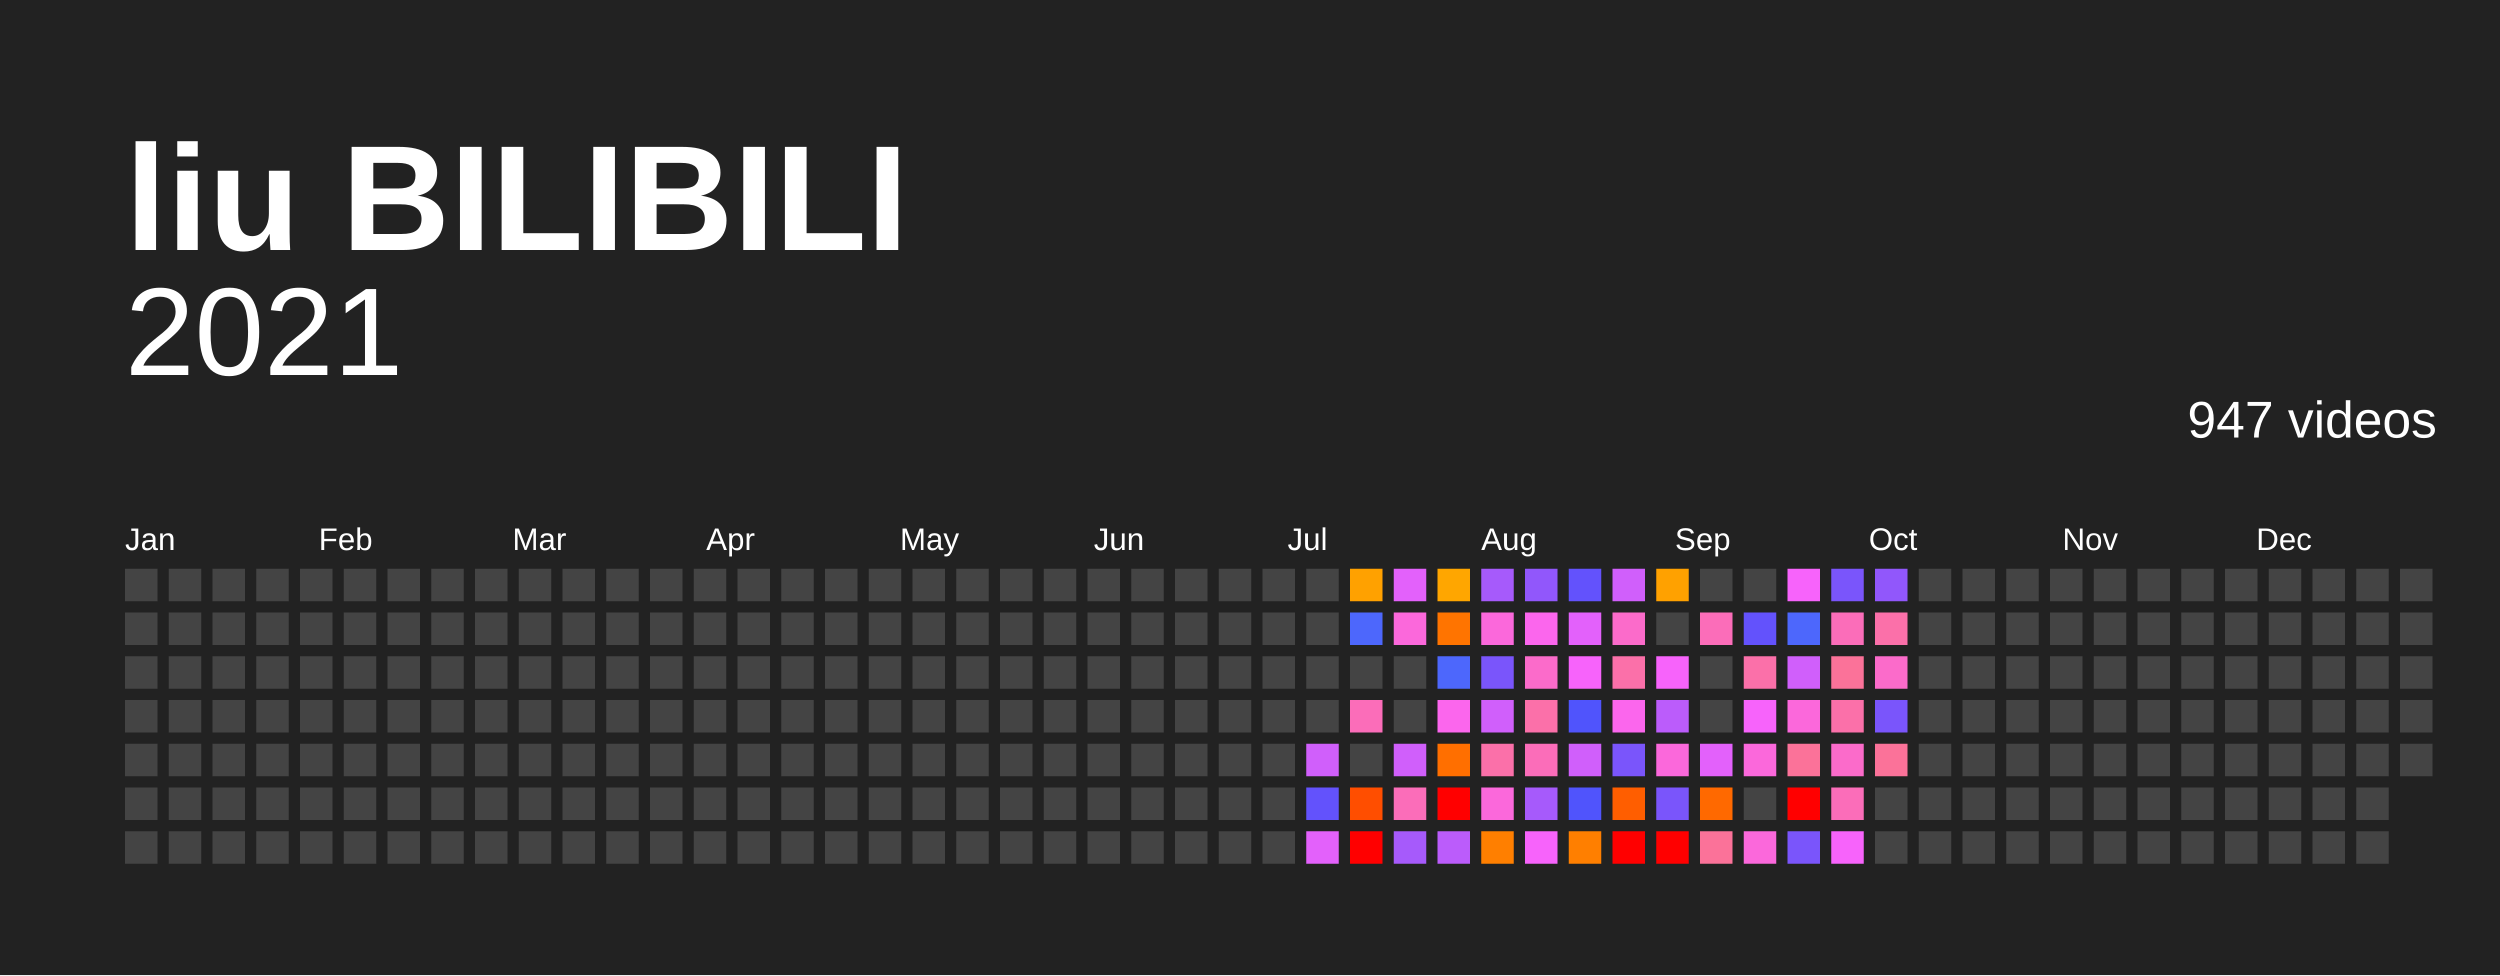
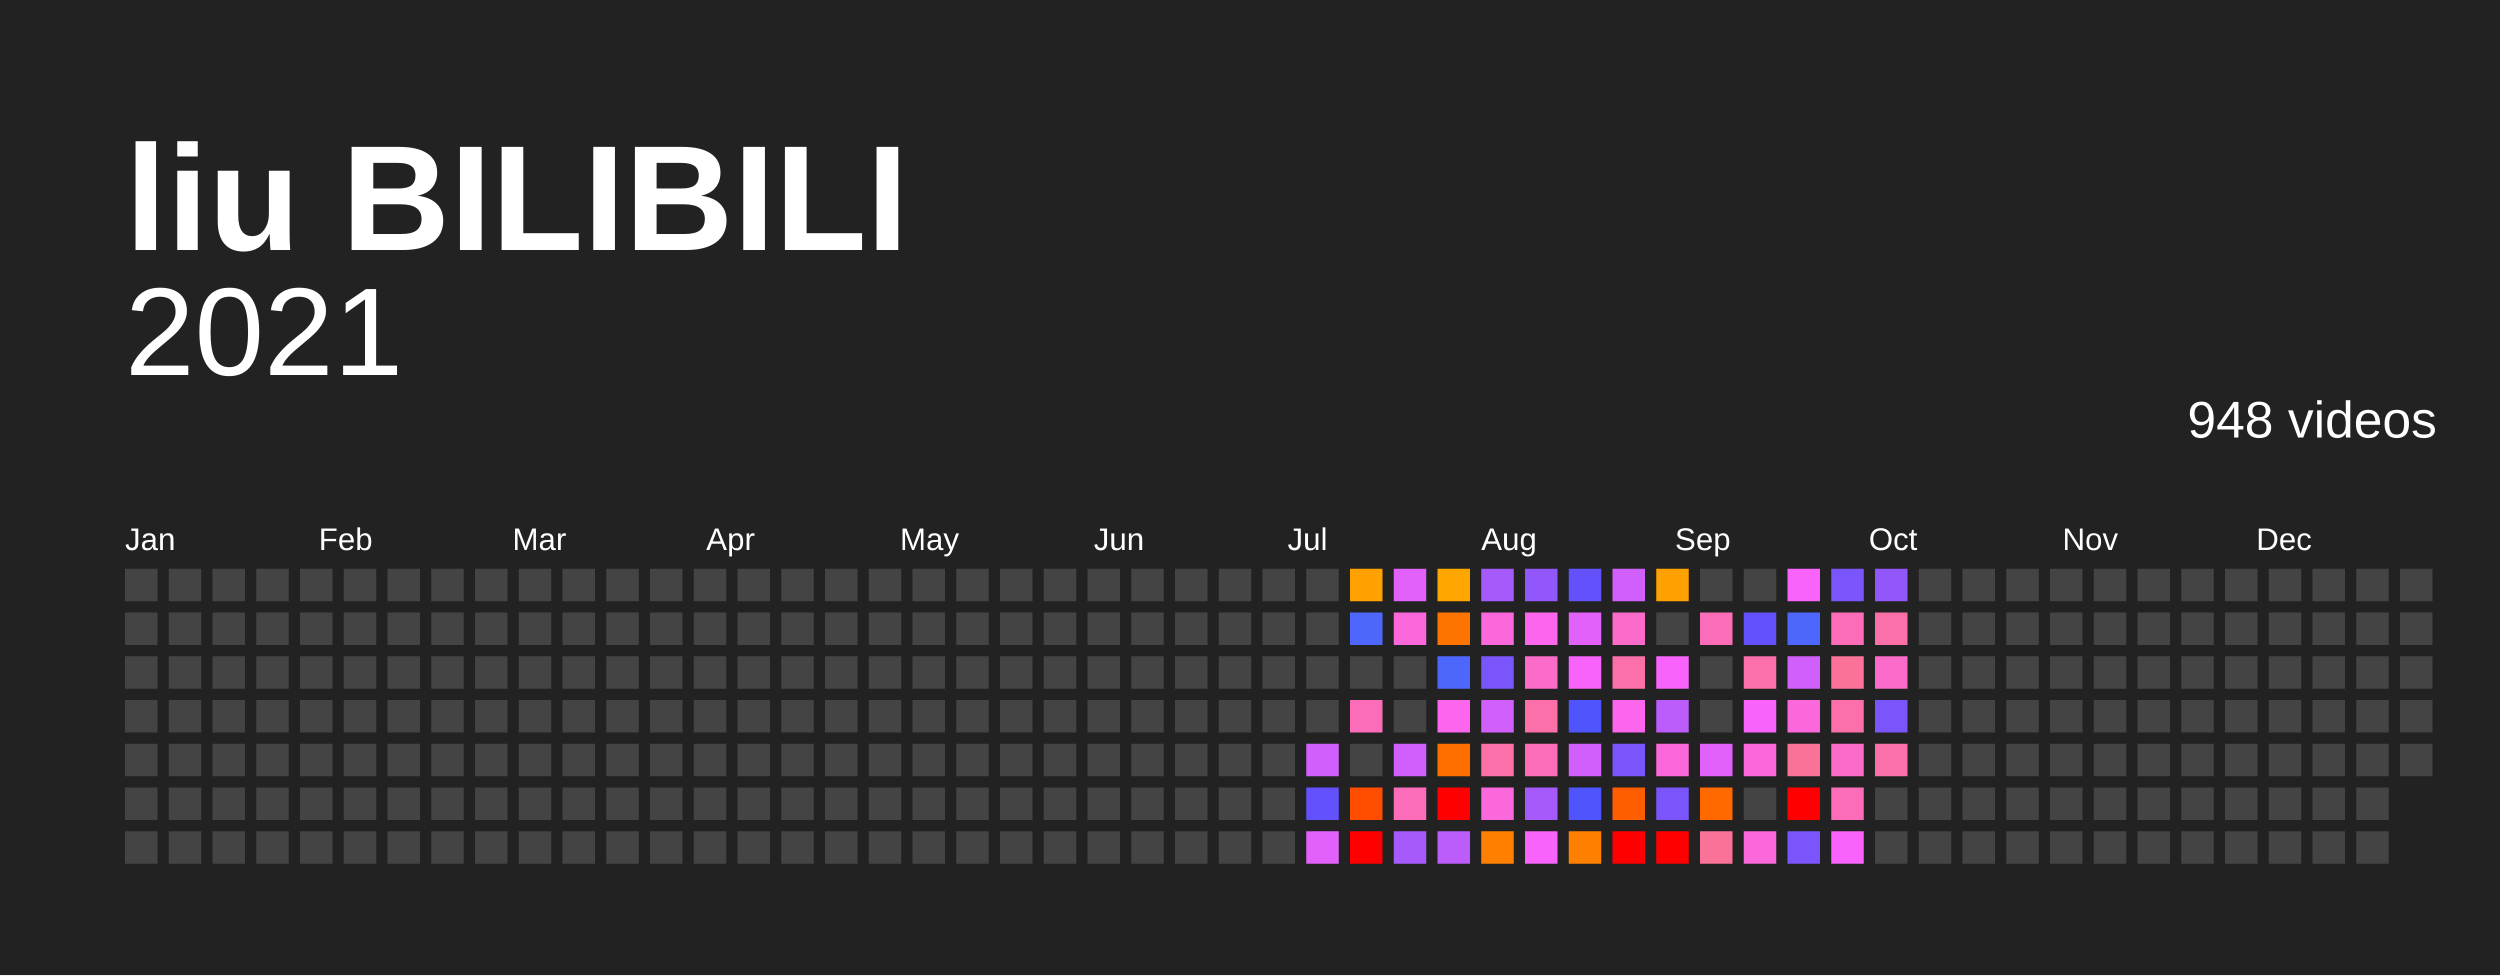
<svg xmlns="http://www.w3.org/2000/svg" baseProfile="full" height="78mm" version="1.1" viewBox="0,0,200,78" width="200mm">
  <defs />
  <rect fill="#222222" height="78" width="200" x="0" y="0" />
  <text fill="#FFFFFF" style="font-size:12px; font-family:Arial; font-weight:bold;" x="10" y="20">liu BILIBILI</text>
  <text alignment-baseline="hanging" fill="#FFFFFF" style="font-size:10.0px; font-family:Arial;" x="10" y="30">2021</text>
-   <text alignment-baseline="hanging" fill="#FFFFFF" style="font-size:4.125px; font-family:Arial;" x="175" y="35">947 videos</text>
+   <text alignment-baseline="hanging" fill="#FFFFFF" style="font-size:4.125px; font-family:Arial;" x="175" y="35">948 videos</text>
  <text fill="#FFFFFF" style="font-size:2.5px; font-family:Arial" x="10.0" y="44">Jan</text>
  <text fill="#FFFFFF" style="font-size:2.5px; font-family:Arial" x="25.5" y="44">Feb</text>
  <text fill="#FFFFFF" style="font-size:2.5px; font-family:Arial" x="41.0" y="44">Mar</text>
  <text fill="#FFFFFF" style="font-size:2.5px; font-family:Arial" x="56.5" y="44">Apr</text>
  <text fill="#FFFFFF" style="font-size:2.5px; font-family:Arial" x="72.0" y="44">May</text>
  <text fill="#FFFFFF" style="font-size:2.5px; font-family:Arial" x="87.5" y="44">Jun</text>
  <text fill="#FFFFFF" style="font-size:2.5px; font-family:Arial" x="103.0" y="44">Jul</text>
  <text fill="#FFFFFF" style="font-size:2.5px; font-family:Arial" x="118.5" y="44">Aug</text>
  <text fill="#FFFFFF" style="font-size:2.5px; font-family:Arial" x="134.0" y="44">Sep</text>
  <text fill="#FFFFFF" style="font-size:2.5px; font-family:Arial" x="149.5" y="44">Oct</text>
  <text fill="#FFFFFF" style="font-size:2.5px; font-family:Arial" x="165.0" y="44">Nov</text>
  <text fill="#FFFFFF" style="font-size:2.5px; font-family:Arial" x="180.5" y="44">Dec</text>
  <rect fill="#444444" height="2.6" width="2.6" x="10.0" y="45.5" />
  <rect fill="#444444" height="2.6" width="2.6" x="10.0" y="49.0" />
  <rect fill="#444444" height="2.6" width="2.6" x="10.0" y="52.5" />
  <rect fill="#444444" height="2.6" width="2.6" x="10.0" y="56.0" />
  <rect fill="#444444" height="2.6" width="2.6" x="10.0" y="59.5" />
  <rect fill="#444444" height="2.6" width="2.6" x="10.0" y="63.0" />
  <rect fill="#444444" height="2.6" width="2.6" x="10.0" y="66.5" />
  <rect fill="#444444" height="2.6" width="2.6" x="13.5" y="45.5" />
  <rect fill="#444444" height="2.6" width="2.6" x="13.5" y="49.0" />
  <rect fill="#444444" height="2.6" width="2.6" x="13.5" y="52.5" />
  <rect fill="#444444" height="2.6" width="2.6" x="13.5" y="56.0" />
  <rect fill="#444444" height="2.6" width="2.6" x="13.5" y="59.5" />
  <rect fill="#444444" height="2.6" width="2.6" x="13.5" y="63.0" />
  <rect fill="#444444" height="2.6" width="2.6" x="13.5" y="66.5" />
  <rect fill="#444444" height="2.6" width="2.6" x="17.0" y="45.5" />
  <rect fill="#444444" height="2.6" width="2.6" x="17.0" y="49.0" />
  <rect fill="#444444" height="2.6" width="2.6" x="17.0" y="52.5" />
  <rect fill="#444444" height="2.6" width="2.6" x="17.0" y="56.0" />
  <rect fill="#444444" height="2.6" width="2.6" x="17.0" y="59.5" />
  <rect fill="#444444" height="2.6" width="2.6" x="17.0" y="63.0" />
  <rect fill="#444444" height="2.6" width="2.6" x="17.0" y="66.5" />
  <rect fill="#444444" height="2.6" width="2.6" x="20.5" y="45.5" />
  <rect fill="#444444" height="2.6" width="2.6" x="20.5" y="49.0" />
  <rect fill="#444444" height="2.6" width="2.6" x="20.5" y="52.5" />
  <rect fill="#444444" height="2.6" width="2.6" x="20.5" y="56.0" />
  <rect fill="#444444" height="2.6" width="2.6" x="20.5" y="59.5" />
  <rect fill="#444444" height="2.6" width="2.6" x="20.5" y="63.0" />
  <rect fill="#444444" height="2.6" width="2.6" x="20.5" y="66.5" />
  <rect fill="#444444" height="2.6" width="2.6" x="24.0" y="45.5" />
  <rect fill="#444444" height="2.6" width="2.6" x="24.0" y="49.0" />
  <rect fill="#444444" height="2.6" width="2.6" x="24.0" y="52.5" />
  <rect fill="#444444" height="2.6" width="2.6" x="24.0" y="56.0" />
  <rect fill="#444444" height="2.6" width="2.6" x="24.0" y="59.5" />
  <rect fill="#444444" height="2.6" width="2.6" x="24.0" y="63.0" />
  <rect fill="#444444" height="2.6" width="2.6" x="24.0" y="66.5" />
  <rect fill="#444444" height="2.6" width="2.6" x="27.5" y="45.5" />
  <rect fill="#444444" height="2.6" width="2.6" x="27.5" y="49.0" />
  <rect fill="#444444" height="2.6" width="2.6" x="27.5" y="52.5" />
  <rect fill="#444444" height="2.6" width="2.6" x="27.5" y="56.0" />
  <rect fill="#444444" height="2.6" width="2.6" x="27.5" y="59.5" />
  <rect fill="#444444" height="2.6" width="2.6" x="27.5" y="63.0" />
  <rect fill="#444444" height="2.6" width="2.6" x="27.5" y="66.5" />
  <rect fill="#444444" height="2.6" width="2.6" x="31.0" y="45.5" />
  <rect fill="#444444" height="2.6" width="2.6" x="31.0" y="49.0" />
  <rect fill="#444444" height="2.6" width="2.6" x="31.0" y="52.5" />
  <rect fill="#444444" height="2.6" width="2.6" x="31.0" y="56.0" />
  <rect fill="#444444" height="2.6" width="2.6" x="31.0" y="59.5" />
  <rect fill="#444444" height="2.6" width="2.6" x="31.0" y="63.0" />
  <rect fill="#444444" height="2.6" width="2.6" x="31.0" y="66.5" />
  <rect fill="#444444" height="2.6" width="2.6" x="34.5" y="45.5" />
  <rect fill="#444444" height="2.6" width="2.6" x="34.5" y="49.0" />
  <rect fill="#444444" height="2.6" width="2.6" x="34.5" y="52.5" />
  <rect fill="#444444" height="2.6" width="2.6" x="34.5" y="56.0" />
  <rect fill="#444444" height="2.6" width="2.6" x="34.5" y="59.5" />
  <rect fill="#444444" height="2.6" width="2.6" x="34.5" y="63.0" />
  <rect fill="#444444" height="2.6" width="2.6" x="34.5" y="66.5" />
  <rect fill="#444444" height="2.6" width="2.6" x="38.0" y="45.5" />
  <rect fill="#444444" height="2.6" width="2.6" x="38.0" y="49.0" />
  <rect fill="#444444" height="2.6" width="2.6" x="38.0" y="52.5" />
  <rect fill="#444444" height="2.6" width="2.6" x="38.0" y="56.0" />
  <rect fill="#444444" height="2.6" width="2.6" x="38.0" y="59.5" />
  <rect fill="#444444" height="2.6" width="2.6" x="38.0" y="63.0" />
  <rect fill="#444444" height="2.6" width="2.6" x="38.0" y="66.5" />
  <rect fill="#444444" height="2.6" width="2.6" x="41.5" y="45.5" />
  <rect fill="#444444" height="2.6" width="2.6" x="41.5" y="49.0" />
  <rect fill="#444444" height="2.6" width="2.6" x="41.5" y="52.5" />
  <rect fill="#444444" height="2.6" width="2.6" x="41.5" y="56.0" />
  <rect fill="#444444" height="2.6" width="2.6" x="41.5" y="59.5" />
  <rect fill="#444444" height="2.6" width="2.6" x="41.5" y="63.0" />
  <rect fill="#444444" height="2.6" width="2.6" x="41.5" y="66.5" />
  <rect fill="#444444" height="2.6" width="2.6" x="45.0" y="45.5" />
  <rect fill="#444444" height="2.6" width="2.6" x="45.0" y="49.0" />
  <rect fill="#444444" height="2.6" width="2.6" x="45.0" y="52.5" />
  <rect fill="#444444" height="2.6" width="2.6" x="45.0" y="56.0" />
  <rect fill="#444444" height="2.6" width="2.6" x="45.0" y="59.5" />
  <rect fill="#444444" height="2.6" width="2.6" x="45.0" y="63.0" />
  <rect fill="#444444" height="2.6" width="2.6" x="45.0" y="66.5" />
  <rect fill="#444444" height="2.6" width="2.6" x="48.5" y="45.5" />
  <rect fill="#444444" height="2.6" width="2.6" x="48.5" y="49.0" />
  <rect fill="#444444" height="2.6" width="2.6" x="48.5" y="52.5" />
  <rect fill="#444444" height="2.6" width="2.6" x="48.5" y="56.0" />
  <rect fill="#444444" height="2.6" width="2.6" x="48.5" y="59.5" />
  <rect fill="#444444" height="2.6" width="2.6" x="48.5" y="63.0" />
  <rect fill="#444444" height="2.6" width="2.6" x="48.5" y="66.5" />
  <rect fill="#444444" height="2.6" width="2.6" x="52.0" y="45.5" />
  <rect fill="#444444" height="2.6" width="2.6" x="52.0" y="49.0" />
  <rect fill="#444444" height="2.6" width="2.6" x="52.0" y="52.5" />
  <rect fill="#444444" height="2.6" width="2.6" x="52.0" y="56.0" />
  <rect fill="#444444" height="2.6" width="2.6" x="52.0" y="59.5" />
  <rect fill="#444444" height="2.6" width="2.6" x="52.0" y="63.0" />
  <rect fill="#444444" height="2.6" width="2.6" x="52.0" y="66.5" />
  <rect fill="#444444" height="2.6" width="2.6" x="55.5" y="45.5" />
  <rect fill="#444444" height="2.6" width="2.6" x="55.5" y="49.0" />
  <rect fill="#444444" height="2.6" width="2.6" x="55.5" y="52.5" />
  <rect fill="#444444" height="2.6" width="2.6" x="55.5" y="56.0" />
  <rect fill="#444444" height="2.6" width="2.6" x="55.5" y="59.5" />
  <rect fill="#444444" height="2.6" width="2.6" x="55.5" y="63.0" />
  <rect fill="#444444" height="2.6" width="2.6" x="55.5" y="66.5" />
  <rect fill="#444444" height="2.6" width="2.6" x="59.0" y="45.5" />
  <rect fill="#444444" height="2.6" width="2.6" x="59.0" y="49.0" />
  <rect fill="#444444" height="2.6" width="2.6" x="59.0" y="52.5" />
  <rect fill="#444444" height="2.6" width="2.6" x="59.0" y="56.0" />
  <rect fill="#444444" height="2.6" width="2.6" x="59.0" y="59.5" />
  <rect fill="#444444" height="2.6" width="2.6" x="59.0" y="63.0" />
  <rect fill="#444444" height="2.6" width="2.6" x="59.0" y="66.5" />
  <rect fill="#444444" height="2.6" width="2.6" x="62.5" y="45.5" />
  <rect fill="#444444" height="2.6" width="2.6" x="62.5" y="49.0" />
  <rect fill="#444444" height="2.6" width="2.6" x="62.5" y="52.5" />
  <rect fill="#444444" height="2.6" width="2.6" x="62.5" y="56.0" />
  <rect fill="#444444" height="2.6" width="2.6" x="62.5" y="59.5" />
  <rect fill="#444444" height="2.6" width="2.6" x="62.5" y="63.0" />
  <rect fill="#444444" height="2.6" width="2.6" x="62.5" y="66.5" />
  <rect fill="#444444" height="2.6" width="2.6" x="66.0" y="45.5" />
  <rect fill="#444444" height="2.6" width="2.6" x="66.0" y="49.0" />
  <rect fill="#444444" height="2.6" width="2.6" x="66.0" y="52.5" />
  <rect fill="#444444" height="2.6" width="2.6" x="66.0" y="56.0" />
  <rect fill="#444444" height="2.6" width="2.6" x="66.0" y="59.5" />
  <rect fill="#444444" height="2.6" width="2.6" x="66.0" y="63.0" />
  <rect fill="#444444" height="2.6" width="2.6" x="66.0" y="66.5" />
  <rect fill="#444444" height="2.6" width="2.6" x="69.5" y="45.5" />
  <rect fill="#444444" height="2.6" width="2.6" x="69.5" y="49.0" />
  <rect fill="#444444" height="2.6" width="2.6" x="69.5" y="52.5" />
  <rect fill="#444444" height="2.6" width="2.6" x="69.5" y="56.0" />
  <rect fill="#444444" height="2.6" width="2.6" x="69.5" y="59.5" />
  <rect fill="#444444" height="2.6" width="2.6" x="69.5" y="63.0" />
  <rect fill="#444444" height="2.6" width="2.6" x="69.5" y="66.5" />
  <rect fill="#444444" height="2.6" width="2.6" x="73.0" y="45.5" />
  <rect fill="#444444" height="2.6" width="2.6" x="73.0" y="49.0" />
  <rect fill="#444444" height="2.6" width="2.6" x="73.0" y="52.5" />
  <rect fill="#444444" height="2.6" width="2.6" x="73.0" y="56.0" />
  <rect fill="#444444" height="2.6" width="2.6" x="73.0" y="59.5" />
  <rect fill="#444444" height="2.6" width="2.6" x="73.0" y="63.0" />
  <rect fill="#444444" height="2.6" width="2.6" x="73.0" y="66.5" />
  <rect fill="#444444" height="2.6" width="2.6" x="76.5" y="45.5" />
  <rect fill="#444444" height="2.6" width="2.6" x="76.5" y="49.0" />
  <rect fill="#444444" height="2.6" width="2.6" x="76.5" y="52.5" />
  <rect fill="#444444" height="2.6" width="2.6" x="76.5" y="56.0" />
  <rect fill="#444444" height="2.6" width="2.6" x="76.5" y="59.5" />
  <rect fill="#444444" height="2.6" width="2.6" x="76.5" y="63.0" />
  <rect fill="#444444" height="2.6" width="2.6" x="76.5" y="66.5" />
  <rect fill="#444444" height="2.6" width="2.6" x="80.0" y="45.5" />
  <rect fill="#444444" height="2.6" width="2.6" x="80.0" y="49.0" />
  <rect fill="#444444" height="2.6" width="2.6" x="80.0" y="52.5" />
  <rect fill="#444444" height="2.6" width="2.6" x="80.0" y="56.0" />
  <rect fill="#444444" height="2.6" width="2.6" x="80.0" y="59.5" />
  <rect fill="#444444" height="2.6" width="2.6" x="80.0" y="63.0" />
  <rect fill="#444444" height="2.6" width="2.6" x="80.0" y="66.5" />
  <rect fill="#444444" height="2.6" width="2.6" x="83.5" y="45.5" />
  <rect fill="#444444" height="2.6" width="2.6" x="83.5" y="49.0" />
  <rect fill="#444444" height="2.6" width="2.6" x="83.5" y="52.5" />
  <rect fill="#444444" height="2.6" width="2.6" x="83.5" y="56.0" />
  <rect fill="#444444" height="2.6" width="2.6" x="83.5" y="59.5" />
  <rect fill="#444444" height="2.6" width="2.6" x="83.5" y="63.0" />
  <rect fill="#444444" height="2.6" width="2.6" x="83.5" y="66.5" />
  <rect fill="#444444" height="2.6" width="2.6" x="87.0" y="45.5" />
  <rect fill="#444444" height="2.6" width="2.6" x="87.0" y="49.0" />
  <rect fill="#444444" height="2.6" width="2.6" x="87.0" y="52.5" />
  <rect fill="#444444" height="2.6" width="2.6" x="87.0" y="56.0" />
  <rect fill="#444444" height="2.6" width="2.6" x="87.0" y="59.5" />
  <rect fill="#444444" height="2.6" width="2.6" x="87.0" y="63.0" />
  <rect fill="#444444" height="2.6" width="2.6" x="87.0" y="66.5" />
  <rect fill="#444444" height="2.6" width="2.6" x="90.5" y="45.5" />
  <rect fill="#444444" height="2.6" width="2.6" x="90.5" y="49.0" />
  <rect fill="#444444" height="2.6" width="2.6" x="90.5" y="52.5" />
  <rect fill="#444444" height="2.6" width="2.6" x="90.5" y="56.0" />
  <rect fill="#444444" height="2.6" width="2.6" x="90.5" y="59.5" />
  <rect fill="#444444" height="2.6" width="2.6" x="90.5" y="63.0" />
  <rect fill="#444444" height="2.6" width="2.6" x="90.5" y="66.5" />
  <rect fill="#444444" height="2.6" width="2.6" x="94.0" y="45.5" />
  <rect fill="#444444" height="2.6" width="2.6" x="94.0" y="49.0" />
  <rect fill="#444444" height="2.6" width="2.6" x="94.0" y="52.5" />
  <rect fill="#444444" height="2.6" width="2.6" x="94.0" y="56.0" />
  <rect fill="#444444" height="2.6" width="2.6" x="94.0" y="59.5" />
  <rect fill="#444444" height="2.6" width="2.6" x="94.0" y="63.0" />
  <rect fill="#444444" height="2.6" width="2.6" x="94.0" y="66.5" />
  <rect fill="#444444" height="2.6" width="2.6" x="97.5" y="45.5" />
  <rect fill="#444444" height="2.6" width="2.6" x="97.5" y="49.0" />
  <rect fill="#444444" height="2.6" width="2.6" x="97.5" y="52.5" />
  <rect fill="#444444" height="2.6" width="2.6" x="97.5" y="56.0" />
  <rect fill="#444444" height="2.6" width="2.6" x="97.5" y="59.5" />
  <rect fill="#444444" height="2.6" width="2.6" x="97.5" y="63.0" />
  <rect fill="#444444" height="2.6" width="2.6" x="97.5" y="66.5" />
  <rect fill="#444444" height="2.6" width="2.6" x="101.0" y="45.5" />
  <rect fill="#444444" height="2.6" width="2.6" x="101.0" y="49.0" />
  <rect fill="#444444" height="2.6" width="2.6" x="101.0" y="52.5" />
  <rect fill="#444444" height="2.6" width="2.6" x="101.0" y="56.0" />
  <rect fill="#444444" height="2.6" width="2.6" x="101.0" y="59.5" />
  <rect fill="#444444" height="2.6" width="2.6" x="101.0" y="63.0" />
  <rect fill="#444444" height="2.6" width="2.6" x="101.0" y="66.5" />
  <rect fill="#444444" height="2.6" width="2.6" x="104.5" y="45.5" />
  <rect fill="#444444" height="2.6" width="2.6" x="104.5" y="49.0" />
  <rect fill="#444444" height="2.6" width="2.6" x="104.5" y="52.5" />
  <rect fill="#444444" height="2.6" width="2.6" x="104.5" y="56.0" />
  <rect fill="#d05ffb" height="2.6" width="2.6" x="104.5" y="59.5" />
  <rect fill="#6352fc" height="2.6" width="2.6" x="104.5" y="63.0" />
  <rect fill="#e361fb" height="2.6" width="2.6" x="104.5" y="66.5" />
  <rect fill="#ffa100" height="2.6" width="2.6" x="108.0" y="45.5" />
  <rect fill="#4d67fc" height="2.6" width="2.6" x="108.0" y="49.0" />
  <rect fill="#444444" height="2.6" width="2.6" x="108.0" y="52.5" />
  <rect fill="#fb6db9" height="2.6" width="2.6" x="108.0" y="56.0" />
  <rect fill="#444444" height="2.6" width="2.6" x="108.0" y="59.5" />
  <rect fill="#ff4e00" height="2.6" width="2.6" x="108.0" y="63.0" />
  <rect fill="red" height="2.6" width="2.6" x="108.0" y="66.5" />
  <rect fill="#e361fb" height="2.6" width="2.6" x="111.5" y="45.5" />
  <rect fill="#fb68db" height="2.6" width="2.6" x="111.5" y="49.0" />
  <rect fill="#444444" height="2.6" width="2.6" x="111.5" y="52.5" />
  <rect fill="#444444" height="2.6" width="2.6" x="111.5" y="56.0" />
  <rect fill="#d05ffb" height="2.6" width="2.6" x="111.5" y="59.5" />
  <rect fill="#fb6db9" height="2.6" width="2.6" x="111.5" y="63.0" />
  <rect fill="#a65afb" height="2.6" width="2.6" x="111.5" y="66.5" />
  <rect fill="#ffa600" height="2.6" width="2.6" x="115.0" y="45.5" />
  <rect fill="#ff7400" height="2.6" width="2.6" x="115.0" y="49.0" />
  <rect fill="#4d67fc" height="2.6" width="2.6" x="115.0" y="52.5" />
  <rect fill="#fb66ed" height="2.6" width="2.6" x="115.0" y="56.0" />
  <rect fill="#ff6f00" height="2.6" width="2.6" x="115.0" y="59.5" />
  <rect fill="red" height="2.6" width="2.6" x="115.0" y="63.0" />
  <rect fill="#bb5cfb" height="2.6" width="2.6" x="115.0" y="66.5" />
  <rect fill="#a65afb" height="2.6" width="2.6" x="118.5" y="45.5" />
  <rect fill="#fb68db" height="2.6" width="2.6" x="118.5" y="49.0" />
  <rect fill="#7a55fb" height="2.6" width="2.6" x="118.5" y="52.5" />
  <rect fill="#d05ffb" height="2.6" width="2.6" x="118.5" y="56.0" />
  <rect fill="#fb70a9" height="2.6" width="2.6" x="118.5" y="59.5" />
  <rect fill="#fb68db" height="2.6" width="2.6" x="118.5" y="63.0" />
  <rect fill="#ff7f00" height="2.6" width="2.6" x="118.5" y="66.5" />
  <rect fill="#9157fb" height="2.6" width="2.6" x="122.0" y="45.5" />
  <rect fill="#fb66ed" height="2.6" width="2.6" x="122.0" y="49.0" />
  <rect fill="#fb6bca" height="2.6" width="2.6" x="122.0" y="52.5" />
  <rect fill="#fb70a9" height="2.6" width="2.6" x="122.0" y="56.0" />
  <rect fill="#fb6db9" height="2.6" width="2.6" x="122.0" y="59.5" />
  <rect fill="#a65afb" height="2.6" width="2.6" x="122.0" y="63.0" />
  <rect fill="#f763fb" height="2.6" width="2.6" x="122.0" y="66.5" />
  <rect fill="#6352fc" height="2.6" width="2.6" x="125.5" y="45.5" />
  <rect fill="#e361fb" height="2.6" width="2.6" x="125.5" y="49.0" />
  <rect fill="#f763fb" height="2.6" width="2.6" x="125.5" y="52.5" />
  <rect fill="#5054fc" height="2.6" width="2.6" x="125.5" y="56.0" />
  <rect fill="#d05ffb" height="2.6" width="2.6" x="125.5" y="59.5" />
  <rect fill="#5054fc" height="2.6" width="2.6" x="125.5" y="63.0" />
  <rect fill="#ff7f00" height="2.6" width="2.6" x="125.5" y="66.5" />
  <rect fill="#d05ffb" height="2.6" width="2.6" x="129.0" y="45.5" />
  <rect fill="#fb6bca" height="2.6" width="2.6" x="129.0" y="49.0" />
  <rect fill="#fb70a9" height="2.6" width="2.6" x="129.0" y="52.5" />
  <rect fill="#fb66ed" height="2.6" width="2.6" x="129.0" y="56.0" />
  <rect fill="#7a55fb" height="2.6" width="2.6" x="129.0" y="59.5" />
  <rect fill="#ff5e00" height="2.6" width="2.6" x="129.0" y="63.0" />
  <rect fill="red" height="2.6" width="2.6" x="129.0" y="66.5" />
  <rect fill="#ffa100" height="2.6" width="2.6" x="132.5" y="45.5" />
  <rect fill="#444444" height="2.6" width="2.6" x="132.5" y="49.0" />
  <rect fill="#f763fb" height="2.6" width="2.6" x="132.5" y="52.5" />
  <rect fill="#bb5cfb" height="2.6" width="2.6" x="132.5" y="56.0" />
  <rect fill="#fb68db" height="2.6" width="2.6" x="132.5" y="59.5" />
  <rect fill="#7a55fb" height="2.6" width="2.6" x="132.5" y="63.0" />
  <rect fill="red" height="2.6" width="2.6" x="132.5" y="66.5" />
  <rect fill="#444444" height="2.6" width="2.6" x="136.0" y="45.5" />
  <rect fill="#fb6db9" height="2.6" width="2.6" x="136.0" y="49.0" />
  <rect fill="#444444" height="2.6" width="2.6" x="136.0" y="52.5" />
  <rect fill="#444444" height="2.6" width="2.6" x="136.0" y="56.0" />
  <rect fill="#e361fb" height="2.6" width="2.6" x="136.0" y="59.5" />
  <rect fill="#ff6900" height="2.6" width="2.6" x="136.0" y="63.0" />
  <rect fill="#fb7299" height="2.6" width="2.6" x="136.0" y="66.5" />
  <rect fill="#444444" height="2.6" width="2.6" x="139.5" y="45.5" />
  <rect fill="#6352fc" height="2.6" width="2.6" x="139.5" y="49.0" />
  <rect fill="#fb70a9" height="2.6" width="2.6" x="139.5" y="52.5" />
  <rect fill="#f763fb" height="2.6" width="2.6" x="139.5" y="56.0" />
  <rect fill="#fb68db" height="2.6" width="2.6" x="139.5" y="59.5" />
  <rect fill="#444444" height="2.6" width="2.6" x="139.5" y="63.0" />
  <rect fill="#fb68db" height="2.6" width="2.6" x="139.5" y="66.5" />
  <rect fill="#f763fb" height="2.6" width="2.6" x="143.0" y="45.5" />
  <rect fill="#4d67fc" height="2.6" width="2.6" x="143.0" y="49.0" />
  <rect fill="#d05ffb" height="2.6" width="2.6" x="143.0" y="52.5" />
  <rect fill="#fb68db" height="2.6" width="2.6" x="143.0" y="56.0" />
  <rect fill="#fb7299" height="2.6" width="2.6" x="143.0" y="59.5" />
  <rect fill="red" height="2.6" width="2.6" x="143.0" y="63.0" />
  <rect fill="#7a55fb" height="2.6" width="2.6" x="143.0" y="66.5" />
  <rect fill="#7a55fb" height="2.6" width="2.6" x="146.5" y="45.5" />
  <rect fill="#fb6db9" height="2.6" width="2.6" x="146.5" y="49.0" />
  <rect fill="#fb7299" height="2.6" width="2.6" x="146.5" y="52.5" />
  <rect fill="#fb70a9" height="2.6" width="2.6" x="146.5" y="56.0" />
  <rect fill="#fb6bca" height="2.6" width="2.6" x="146.5" y="59.5" />
  <rect fill="#fb6db9" height="2.6" width="2.6" x="146.5" y="63.0" />
  <rect fill="#f763fb" height="2.6" width="2.6" x="146.5" y="66.5" />
  <rect fill="#9157fb" height="2.6" width="2.6" x="150.0" y="45.5" />
  <rect fill="#fb70a9" height="2.6" width="2.6" x="150.0" y="49.0" />
  <rect fill="#fb6bca" height="2.6" width="2.6" x="150.0" y="52.5" />
  <rect fill="#7a55fb" height="2.6" width="2.6" x="150.0" y="56.0" />
-   <rect fill="#fb7299" height="2.6" width="2.6" x="150.0" y="59.5" />
+   <rect fill="#fb70a9" height="2.6" width="2.6" x="150.0" y="59.5" />
  <rect fill="#444444" height="2.6" width="2.6" x="150.0" y="63.0" />
  <rect fill="#444444" height="2.6" width="2.6" x="150.0" y="66.5" />
  <rect fill="#444444" height="2.6" width="2.6" x="153.5" y="45.5" />
  <rect fill="#444444" height="2.6" width="2.6" x="153.5" y="49.0" />
  <rect fill="#444444" height="2.6" width="2.6" x="153.5" y="52.5" />
  <rect fill="#444444" height="2.6" width="2.6" x="153.5" y="56.0" />
  <rect fill="#444444" height="2.6" width="2.6" x="153.5" y="59.5" />
  <rect fill="#444444" height="2.6" width="2.6" x="153.5" y="63.0" />
  <rect fill="#444444" height="2.6" width="2.6" x="153.5" y="66.5" />
  <rect fill="#444444" height="2.6" width="2.6" x="157.0" y="45.5" />
  <rect fill="#444444" height="2.6" width="2.6" x="157.0" y="49.0" />
  <rect fill="#444444" height="2.6" width="2.6" x="157.0" y="52.5" />
  <rect fill="#444444" height="2.6" width="2.6" x="157.0" y="56.0" />
  <rect fill="#444444" height="2.6" width="2.6" x="157.0" y="59.5" />
  <rect fill="#444444" height="2.6" width="2.6" x="157.0" y="63.0" />
  <rect fill="#444444" height="2.6" width="2.6" x="157.0" y="66.5" />
  <rect fill="#444444" height="2.6" width="2.6" x="160.5" y="45.5" />
  <rect fill="#444444" height="2.6" width="2.6" x="160.5" y="49.0" />
  <rect fill="#444444" height="2.6" width="2.6" x="160.5" y="52.5" />
  <rect fill="#444444" height="2.6" width="2.6" x="160.5" y="56.0" />
  <rect fill="#444444" height="2.6" width="2.6" x="160.5" y="59.5" />
  <rect fill="#444444" height="2.6" width="2.6" x="160.5" y="63.0" />
  <rect fill="#444444" height="2.6" width="2.6" x="160.5" y="66.5" />
  <rect fill="#444444" height="2.6" width="2.6" x="164.0" y="45.5" />
  <rect fill="#444444" height="2.6" width="2.6" x="164.0" y="49.0" />
  <rect fill="#444444" height="2.6" width="2.6" x="164.0" y="52.5" />
  <rect fill="#444444" height="2.6" width="2.6" x="164.0" y="56.0" />
  <rect fill="#444444" height="2.6" width="2.6" x="164.0" y="59.5" />
  <rect fill="#444444" height="2.6" width="2.6" x="164.0" y="63.0" />
  <rect fill="#444444" height="2.6" width="2.6" x="164.0" y="66.5" />
  <rect fill="#444444" height="2.6" width="2.6" x="167.5" y="45.5" />
  <rect fill="#444444" height="2.6" width="2.6" x="167.5" y="49.0" />
  <rect fill="#444444" height="2.6" width="2.6" x="167.5" y="52.5" />
  <rect fill="#444444" height="2.6" width="2.6" x="167.5" y="56.0" />
  <rect fill="#444444" height="2.6" width="2.6" x="167.5" y="59.5" />
  <rect fill="#444444" height="2.6" width="2.6" x="167.5" y="63.0" />
  <rect fill="#444444" height="2.6" width="2.6" x="167.5" y="66.5" />
  <rect fill="#444444" height="2.6" width="2.6" x="171.0" y="45.5" />
  <rect fill="#444444" height="2.6" width="2.6" x="171.0" y="49.0" />
  <rect fill="#444444" height="2.6" width="2.6" x="171.0" y="52.5" />
  <rect fill="#444444" height="2.6" width="2.6" x="171.0" y="56.0" />
  <rect fill="#444444" height="2.6" width="2.6" x="171.0" y="59.5" />
  <rect fill="#444444" height="2.6" width="2.6" x="171.0" y="63.0" />
  <rect fill="#444444" height="2.6" width="2.6" x="171.0" y="66.5" />
  <rect fill="#444444" height="2.6" width="2.6" x="174.5" y="45.5" />
  <rect fill="#444444" height="2.6" width="2.6" x="174.5" y="49.0" />
  <rect fill="#444444" height="2.6" width="2.6" x="174.5" y="52.5" />
  <rect fill="#444444" height="2.6" width="2.6" x="174.5" y="56.0" />
  <rect fill="#444444" height="2.6" width="2.6" x="174.5" y="59.5" />
  <rect fill="#444444" height="2.6" width="2.6" x="174.5" y="63.0" />
  <rect fill="#444444" height="2.6" width="2.6" x="174.5" y="66.5" />
  <rect fill="#444444" height="2.6" width="2.6" x="178.0" y="45.5" />
  <rect fill="#444444" height="2.6" width="2.6" x="178.0" y="49.0" />
  <rect fill="#444444" height="2.6" width="2.6" x="178.0" y="52.5" />
  <rect fill="#444444" height="2.6" width="2.6" x="178.0" y="56.0" />
  <rect fill="#444444" height="2.6" width="2.6" x="178.0" y="59.5" />
  <rect fill="#444444" height="2.6" width="2.6" x="178.0" y="63.0" />
  <rect fill="#444444" height="2.6" width="2.6" x="178.0" y="66.5" />
  <rect fill="#444444" height="2.6" width="2.6" x="181.5" y="45.5" />
  <rect fill="#444444" height="2.6" width="2.6" x="181.5" y="49.0" />
  <rect fill="#444444" height="2.6" width="2.6" x="181.5" y="52.5" />
  <rect fill="#444444" height="2.6" width="2.6" x="181.5" y="56.0" />
  <rect fill="#444444" height="2.6" width="2.6" x="181.5" y="59.5" />
  <rect fill="#444444" height="2.6" width="2.6" x="181.5" y="63.0" />
  <rect fill="#444444" height="2.6" width="2.6" x="181.5" y="66.5" />
  <rect fill="#444444" height="2.6" width="2.6" x="185.0" y="45.5" />
  <rect fill="#444444" height="2.6" width="2.6" x="185.0" y="49.0" />
  <rect fill="#444444" height="2.6" width="2.6" x="185.0" y="52.5" />
  <rect fill="#444444" height="2.6" width="2.6" x="185.0" y="56.0" />
  <rect fill="#444444" height="2.6" width="2.6" x="185.0" y="59.5" />
  <rect fill="#444444" height="2.6" width="2.6" x="185.0" y="63.0" />
  <rect fill="#444444" height="2.6" width="2.6" x="185.0" y="66.5" />
  <rect fill="#444444" height="2.6" width="2.6" x="188.5" y="45.5" />
  <rect fill="#444444" height="2.6" width="2.6" x="188.5" y="49.0" />
  <rect fill="#444444" height="2.6" width="2.6" x="188.5" y="52.5" />
  <rect fill="#444444" height="2.6" width="2.6" x="188.5" y="56.0" />
  <rect fill="#444444" height="2.6" width="2.6" x="188.5" y="59.5" />
  <rect fill="#444444" height="2.6" width="2.6" x="188.5" y="63.0" />
  <rect fill="#444444" height="2.6" width="2.6" x="188.5" y="66.5" />
  <rect fill="#444444" height="2.6" width="2.6" x="192.0" y="45.5" />
  <rect fill="#444444" height="2.6" width="2.6" x="192.0" y="49.0" />
  <rect fill="#444444" height="2.6" width="2.6" x="192.0" y="52.5" />
  <rect fill="#444444" height="2.6" width="2.6" x="192.0" y="56.0" />
  <rect fill="#444444" height="2.6" width="2.6" x="192.0" y="59.5" />
</svg>
